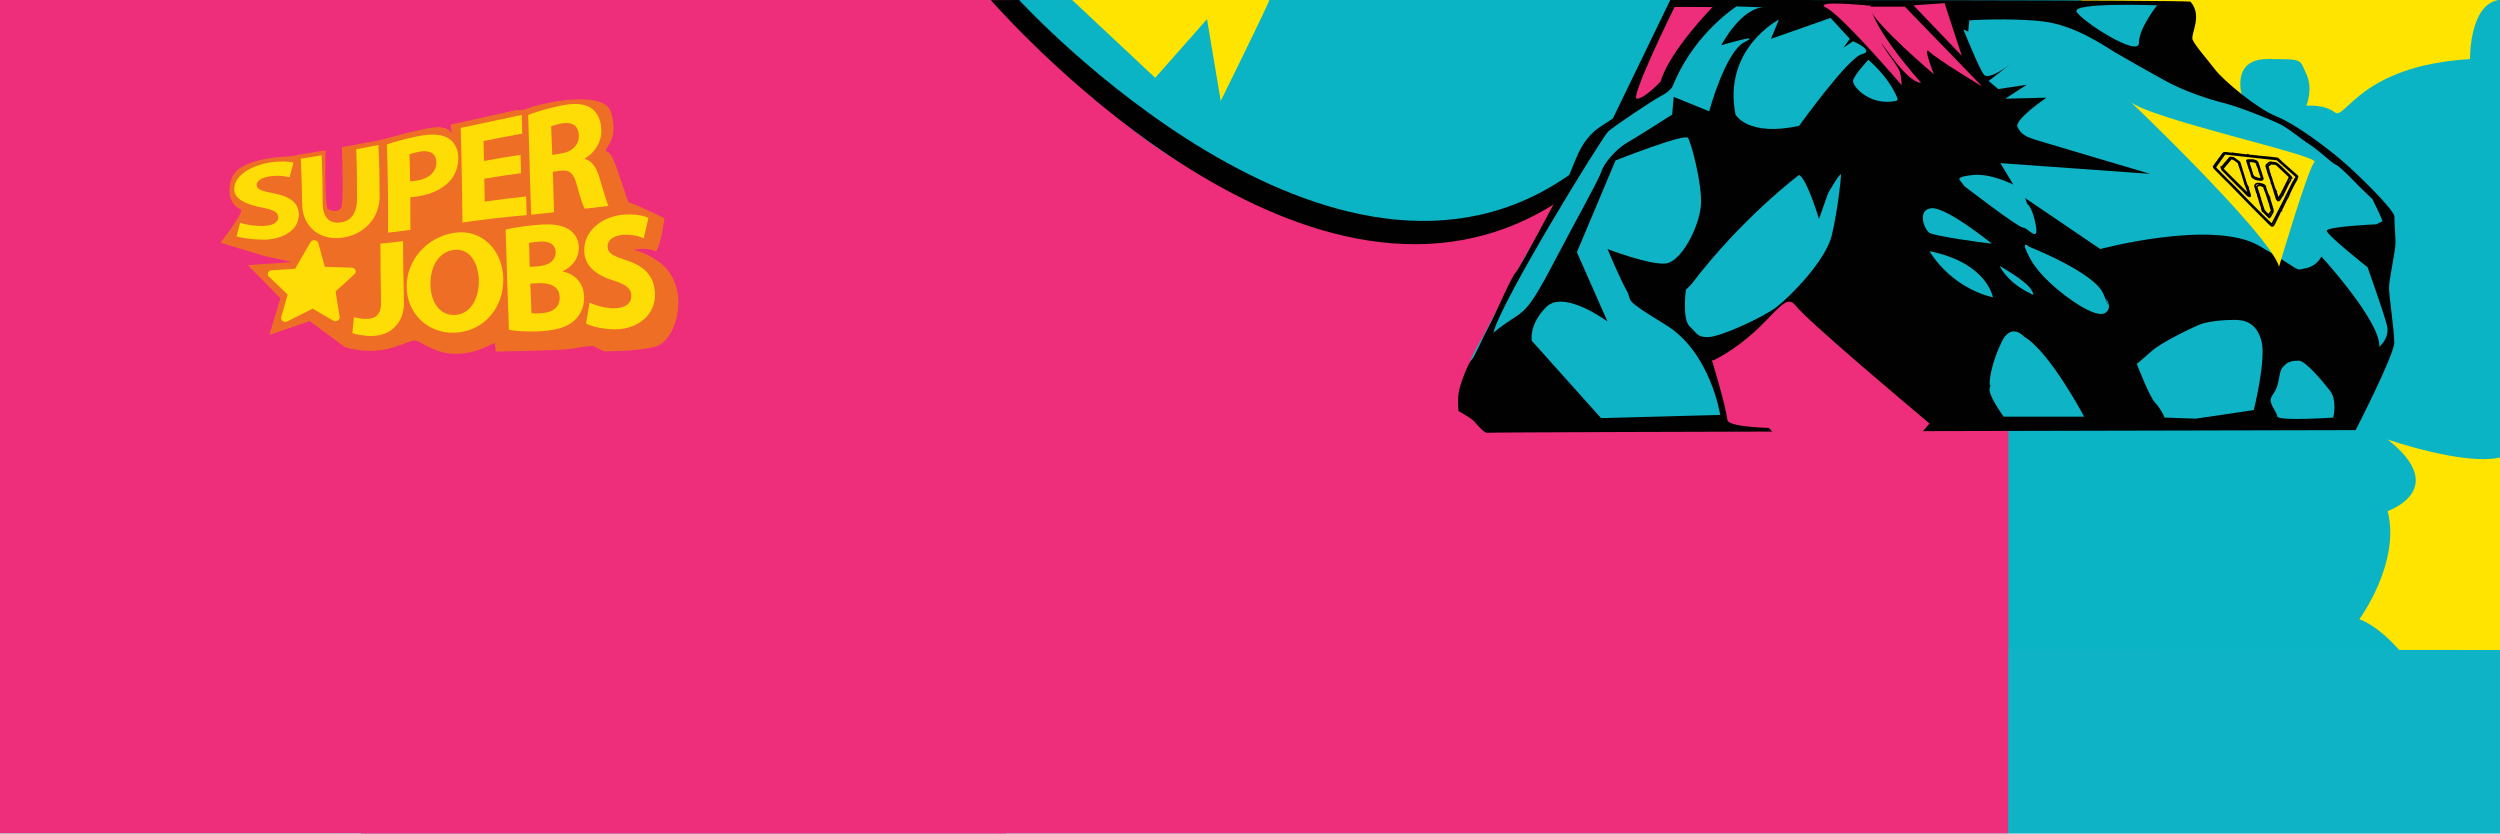
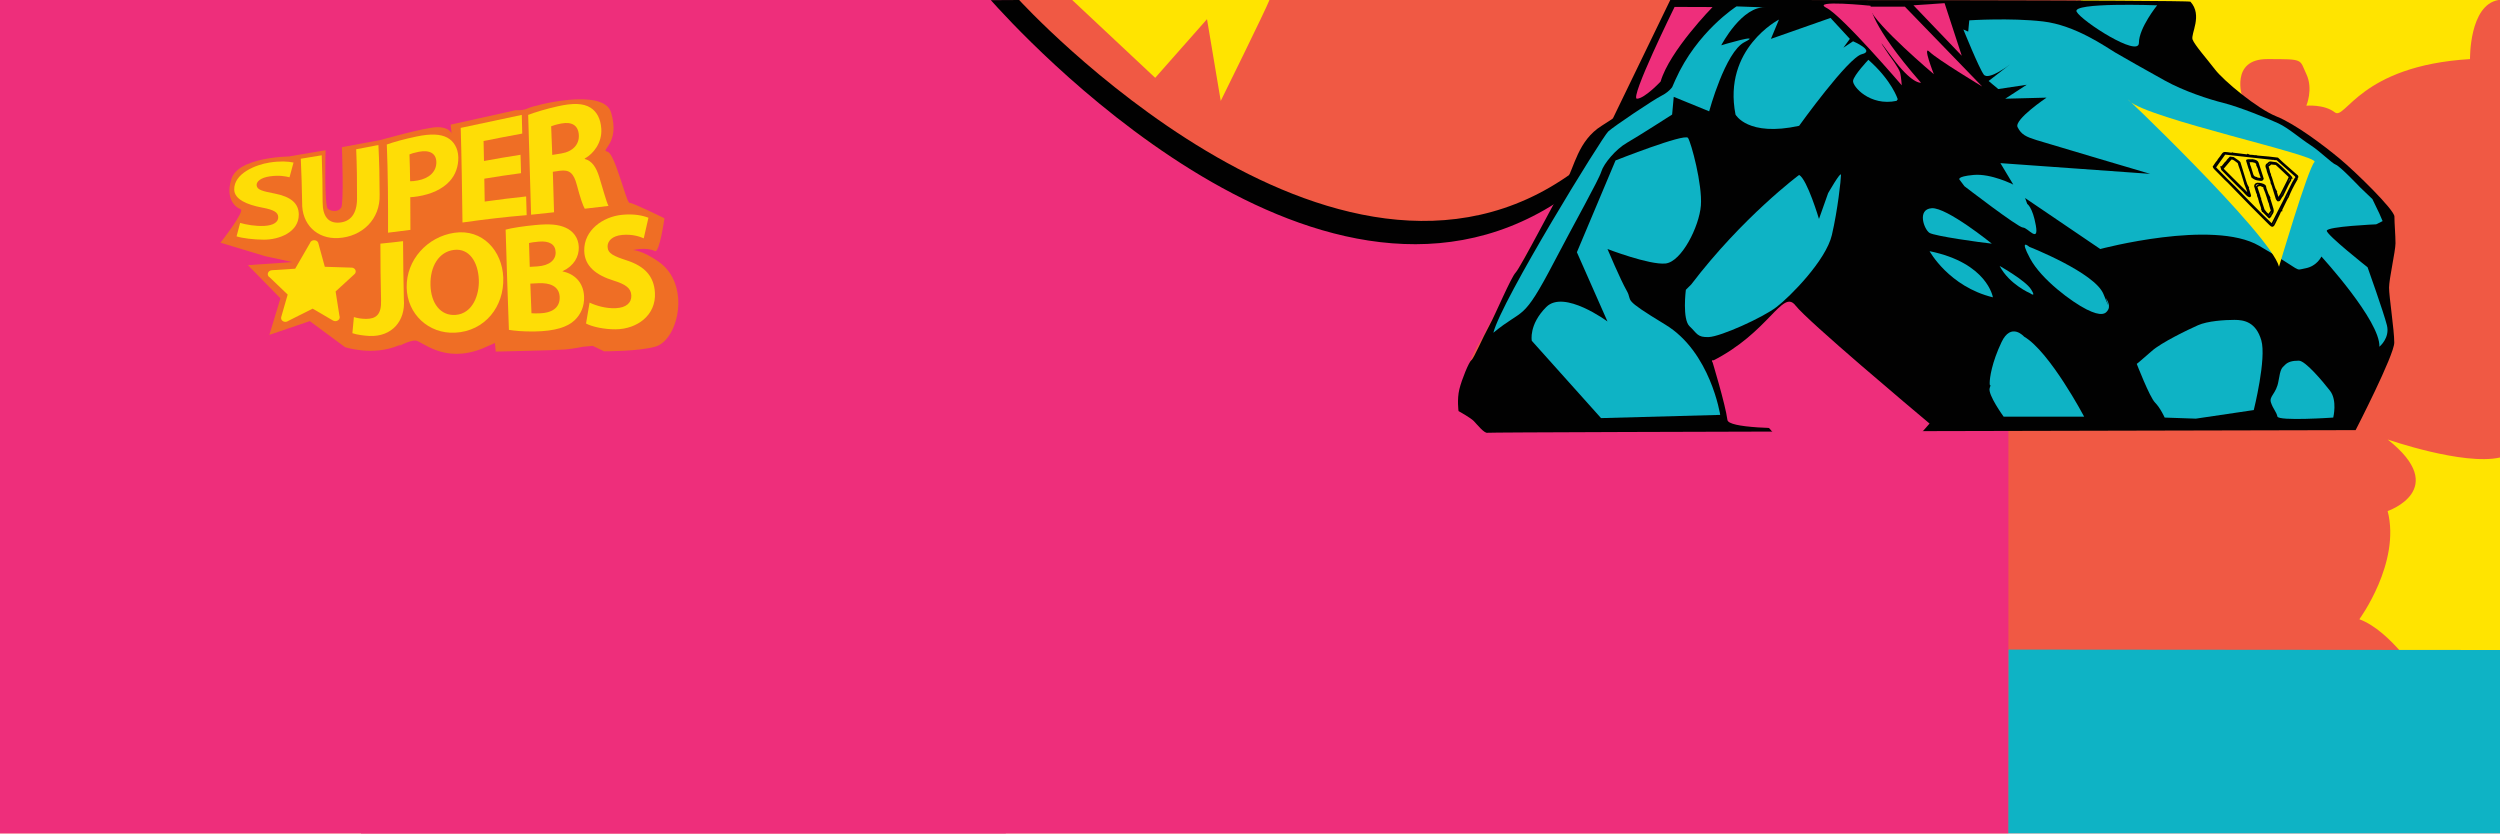
<svg xmlns="http://www.w3.org/2000/svg" version="1.1" id="Layer_1" x="0px" y="0px" width="1500px" height="500px" viewBox="0 0 1500 500" enable-background="new 0 0 1500 500" xml:space="preserve">
  <g>
-     <rect fill="#0AB4C5" width="1500" height="500" />
+     <rect fill="#F05944" width="1500" height="500" />
    <path id="XMLID_38_" fill="#FFE400" d="M1432.586,263.684c0,0,45.443,15.81,67.414,10.816V392l-47.44,15   c0,0-17.979-28.463-36.953-35.454c0,0,24.971-33.959,16.979-64.918C1432.586,306.628,1470.539,293.646,1432.586,263.684z" />
    <g id="XMLID_29_">
      <path id="XMLID_37_" fill="#FFE400" d="M1246.102,0c0,0-23.326,47.472,61.83,96.226c1.25,0.715,2.521,1.431,3.818,2.146" />
      <path id="XMLID_36_" fill="#FFE400" d="M1307.932,96.227l-4.186-10.836l16.012,5.991c0,0-5.338-20.973,27.753-27.964l-2.134-4.995    c0,0-7.475-22.971,14.943-22.971s19.215-0.001,23.483,8.988c4.271,8.988,0,18.977,0,18.977s10.677-0.999,17.081,3.995    c6.403,4.993,14.941-27.965,81.125-31.958c0,0-0.529-32.454,17.08-35.454h-250.646C1248.443,0,1264.082,67.115,1307.932,96.227z" />
    </g>
    <path id="XMLID_22_" fill="#FFE400" d="M243.69,33.954c0,0,145.315,160.296,149.809,163.292   c4.495,2.996,61.421,23.968,134.329,7.989s1.997-0.998,1.997-0.998l9.987-3.996l29.961-19.974l-64.418-1.498l51.935-28.464   c0,0-99.873-46.441-105.366-48.438s-19.975,9.986-24.469-10.487c0,0-68.912,6.491-72.907-44.444L243.69,33.954z" />
    <path id="XMLID_21_" fill="#FFE400" d="M464.472,53.991c0,0-3.464,15.075-10.955,18.82c-7.489,3.745,4.447,4.167,5.571,7.537   c1.124,3.37,142.669,28.862,142.669,28.862l-53.194-48.302l58.422,5.998l-17.605-45.689l-11.986,0.75c0,0-6.74,16.923-18.353,3.814   c0,0-55.804-0.782-80.523-19.782h-37.077l19.476,20.344c0,0,8.24-14.734,26.966-10.24c18.727,4.494,23.22,14.542,23.22,20.161   c0,5.618-0.375,26.186-26.965,26.186C484.134,62.45,469.153,62.043,464.472,53.991z" />
    <polygon id="XMLID_17_" fill="#FFE400" points="353.426,5.116 368.032,14.854 377.021,5.49  " />
    <path id="XMLID_16_" fill="#FFE400" d="M643.306,0l49.813,46.692l31.085-35.205l8.239,49.063c0,0,27.084-54.841,29.225-60.55   C760.75,0,643.306,0,643.306,0z" />
    <rect id="XMLID_15_" x="216.611" y="238.337" fill="#EE2E7B" width="988.436" height="261.722" />
    <path id="XMLID_89_" fill="#EE2E7B" d="M889.534,202.391l25.313-48.145l23.848-40.384C742.288,194.832,619.368,20.053,606.171,0   c-0.997,0.026-1.993-0.064-2.987,0L382.063,241.933l512.811,19.842l0.291-2.196l-6.137-6.249c0,0-13.422-3.574-13.678-7.299   c-0.255-3.725,0.66-9.778,3.601-18.212C881.743,219.799,880.472,217.255,889.534,202.391z" />
    <path id="XMLID_34_" fill="#010101" d="M1413.371,258.073c0,0,23.188-44.995,23.188-52.509c0-7.513-3.125-27.588-3.125-32.93   c0-5.344,3.863-22.019,3.863-26.694c0-4.675-0.643-12.013-0.643-16.02s-23.19-26.708-32.854-34.724   c-9.661-8.014-26.411-20.701-38.006-25.376c-11.595-4.675-31.563-21.369-36.717-28.048c-5.152-6.678-12.239-14.692-13.527-18.032   c-1.288-3.34,6.229-14.473-1.288-22.721C1313.335,0,1039.21,0,1039.21,0h-7.086c0,0-21.902,19.883-32.854,48.601   c0,0-23.672,17.79-38.164,26.806c-14.492,9.016-16.427,25.008-21.739,34.024c-5.314,9.016-27.057,51.074-29.953,54.08   c-2.899,3.005-12.078,25.034-15.943,32.047c-3.864,7.012-9.179,19.532-10.628,20.533c-1.449,1.002-5.798,11.519-7.247,17.53   c-1.448,6.01-0.481,13.021-0.481,13.021s7.246,4.006,9.18,6.01c1.933,2.002,6.28,7.514,8.213,7.013   C894.439,259.164,1413.371,258.073,1413.371,258.073z" />
    <path id="XMLID_33_" fill="#0EB3C5" d="M1399.938,250.542c0,0,2.576-10.307-1.933-16.104c-4.51-5.797-14.815-18.036-18.682-18.036   c-3.867,0-6.44,0.644-8.373,2.576c-1.935,1.933-2.576,1.933-3.865,9.663c-1.289,7.729-5.797,9.019-4.509,12.884   c1.287,3.865,3.22,5.475,3.863,8.373C1367.085,252.797,1399.938,250.542,1399.938,250.542z" />
    <path id="XMLID_32_" fill="#0EB3C5" d="M1317.484,251.188l34.783-5.152c0,0,7.729-30.919,4.51-41.87   c-3.222-10.951-10.308-12.239-16.104-12.239s-16.104,0.646-21.898,3.221c-5.799,2.576-21.901,10.307-27.699,15.46   c-5.797,5.153-9.02,7.729-9.02,7.729s7.729,19.969,10.95,23.19c3.222,3.22,5.798,9.018,5.798,9.018L1317.484,251.188z" />
    <path id="XMLID_31_" fill="#0EB3C5" d="M1427.635,208.028c0,0,6.442-5.153,4.51-12.883c-1.932-7.73-11.595-34.784-11.595-34.784   s-24.478-19.325-24.478-21.902s29.63-3.865,29.63-3.865l3.864-1.933l-1.933-4.509l-4.187-8.696l-7.408-7.085   c0,0-11.916-12.561-14.493-13.527c-2.577-0.966-9.019-7.73-15.46-11.917c-6.439-4.187-12.884-9.984-19.003-12.883   s-23.834-9.985-32.853-12.239c-9.02-2.254-23.834-7.086-35.429-13.527s-24.155-13.527-29.631-16.748   c-5.476-3.221-23.833-16.426-43.479-18.68c-19.646-2.255-44.125-0.645-44.125-0.645l-0.646,6.764l-2.897-1.288   c0,0,9.342,23.189,12.238,27.054c2.898,3.865,15.781-6.12,15.781-6.12L1193.16,48.6l5.798,4.831l17.069-2.577l-12.885,8.374   l24.801-0.645c0,0-19.646,13.205-17.393,17.714c2.254,4.51,5.153,5.798,11.272,7.73c6.118,1.933,68.28,20.291,68.28,20.291   l-89.858-6.441l7.729,12.883c0,0-13.205-6.764-23.834-5.797c-10.63,0.967-8.375,2.898-8.375,2.898l2.898,3.866   c0,0,32.207,24.799,35.105,24.799c2.897,0,9.661,9.662,7.729-1.288c-1.934-10.95-5.153-12.883-5.153-12.883l-1.288-3.543   l45.092,30.598c0,0,67.636-18.038,95.334-1.934c27.699,16.104,20.612,14.815,27.699,13.527c7.084-1.288,9.661-7.085,9.661-7.085   S1428.277,192.568,1427.635,208.028z" />
    <path id="XMLID_30_" fill="#0EB3C5" d="M1250.493,250c0,0-20.613-39.021-36.073-48.04c0,0-7.729-8.884-13.525,3.355   c-5.799,12.239-7.086,21.325-7.086,24.546c0,3.222,1.288-0.881,0,2.984c-1.289,3.865,8.373,17.155,8.373,17.155H1250.493   L1250.493,250z" />
    <path id="XMLID_28_" fill="#0EB3C5" d="M1032.124,248.932c0,0-5.797-37.683-32.853-54.109   c-27.056-16.426-19.324-13.527-23.188-20.291c-3.865-6.764-11.595-25.123-11.595-25.123s25.122,9.663,34.783,8.696   c9.662-0.967,20.291-22.223,21.258-34.784c0.967-12.562-5.797-37.684-7.729-40.582s-43.479,13.527-43.479,13.527l-23.189,55.075   l18.358,41.548c0,0-26.089-19.325-36.717-8.696c-10.631,10.628-8.696,20.291-8.696,20.291l41.548,46.379L1032.124,248.932z" />
    <path id="XMLID_27_" fill="#0EB3C5" d="M896.021,199.654c18.761-15.512,17.025-5.263,36.717-42.997   c11.595-22.224,26.569-48.795,28.021-53.626c1.45-4.831,8.696-13.527,15.46-17.392c6.766-3.865,27.057-16.909,27.057-16.909   l0.966-10.628l21.258,8.696c0,0,9.662-35.75,21.257-41.548s-14.011,1.933-14.011,1.933s12.562-24.156,27.055-22.707l-17.875-0.644   c0,0-23.833,15.138-36.717,44.125c-12.884,28.987-0.646,2.577-0.646,2.577s-2.254,4.188-7.407,6.764   c-5.153,2.576-28.665,18.358-32.207,21.579C961.402,82.096,900.852,180.33,896.021,199.654z" />
    <path id="XMLID_26_" fill="#0EB3C5" d="M1067.392,11.722c0,0-33.815,17.394-26.088,57.008c0,0,7.247,13.527,38.166,6.764   c0,0,29.47-41.065,37.685-42.997c8.213-1.933-5.313-7.73-5.313-7.73l-5.798,3.865l3.865-5.314l-11.596-12.561l-35.752,12.561   L1067.392,11.722z" />
    <path id="XMLID_25_" fill="#0EB3C5" d="M1121.018,35.878c0,0-8.694,9.179-9.179,12.561c-0.483,3.382,10.146,15.46,26.088,12.078   l0.726-0.966C1138.65,59.55,1135.27,48.438,1121.018,35.878z" />
    <path id="XMLID_24_" fill="#0EB3C5" d="M1079.47,104.963c0,0-33.816,25.122-64.735,65.704l-3.223,3.221   c0,0-2.255,17.715,2.254,21.901c4.512,4.187,4.512,6.765,11.597,6.442c7.086-0.323,32.208-11.595,40.582-18.037   s29.631-28.022,33.174-43.159c3.543-15.137,5.476-33.496,5.476-36.072c0-2.577-7.729,10.95-7.729,10.95l-5.477,15.459   C1091.387,131.373,1084.301,107.54,1079.47,104.963z" />
    <path id="XMLID_23_" fill="#0EB3C5" d="M1294.296,3.187c0,0-10.951,13.526-10.951,22.545s-34.139-12.883-37.358-18.68   C1242.764,1.255,1294.296,3.187,1294.296,3.187z" />
    <path id="XMLID_20_" fill="#0EB3C5" d="M1195.74,178.397c0,0-3.223-20.612-38.006-27.698   C1157.734,150.699,1169.33,171.955,1195.74,178.397z" />
    <path id="XMLID_19_" fill="#0EB3C5" d="M1195.096,146.189c0,0-27.054-21.901-36.072-21.257c-9.018,0.644-4.511,12.883-1.287,14.815   C1160.956,141.68,1188.654,145.545,1195.096,146.189z" />
    <path id="XMLID_18_" fill="#0EB3C5" d="M1217.641,148.122c0,0,39.293,15.458,44.447,28.342c5.153,12.884,1.449,2.416,1.449,2.416   s2.896,3.865,1.449,6.764c-1.449,2.899-4.35,4.348-13.045,0s-27.056-17.875-33.817-30.436S1217.158,147.8,1217.641,148.122z" />
    <path id="XMLID_14_" fill="#010101" d="M1039.21-0.001c0,0-20.614,13.18-38.005,46.72l-2.576,3.388   c0,0-14.493,10.503-19.646,14.229c-5.375,3.886-11.596,7.455-11.596,7.455l34.783-71.824L1039.21-0.001z" />
    <path id="XMLID_12_" fill="#EE2E7B" d="M1027.535,4.233c0,0-25.848,26.33-31.161,44.688c0,0-9.501,10.146-14.172,10.307   c-4.67,0.162,22.546-55.075,22.546-55.075L1027.535,4.233z" />
    <path id="XMLID_11_" fill="#FFE400" d="M1367.406,160.039c0,0,17.393-58.94,21.258-62.805   c3.865-3.865-100.488-26.088-111.117-36.717C1266.919,49.888,1362.576,140.714,1367.406,160.039z" />
    <path id="XMLID_10_" fill="#EE2E7B" d="M1027.226,216.672c34.347-17.21,42.194-43.533,50.046-33.409   c7.349,9.477,71.438,63.303,79.607,70.151c0.559,0.468,0.855,0.716,0.855,0.716L1135,280l-52.667,1.333L1027.226,216.672z" />
    <path id="XMLID_9_" fill="#EE2E7B" d="M1027.158,216.08c0,0,8.059,26.367,9.298,35.888c1.24,9.521,114.058,2.929,114.058,2.929" />
    <polygon id="XMLID_8_" fill="#EE2E7B" points="1166.752,1.899 1177.059,33.462 1148.072,3.187  " />
    <path id="XMLID_7_" fill="#EE2E7B" d="M1142.919,4l46.38,47.906c0,0-27.055-16.307-31.563-20.817   c-4.512-4.509,2.576,13.426,2.576,13.426s-34.783-29.277-38.648-39.583C1117.797-5.374,1121.34,4,1121.34,4H1142.919z" />
    <path id="XMLID_6_" fill="#EE2E7B" d="M1122.342,3.456c0,0-0.624,10.846,30.24,46.172c0,0-5.301,1.24-17.771-15.804   c-12.469-17.043-1.244-0.62-1.244-0.62s5.924,7.747,6.547,10.535c0.623,2.789,0.936,7.437,0.936,7.437   s-35.542-41.521-45.206-46.479C1086.177-0.262,1122.342,3.456,1122.342,3.456z" />
    <rect fill="#EE2E7B" width="603.5" height="500" />
    <path id="XMLID_5_" fill="#0EB3C5" d="M1199.766,159.555c0,0,15.461,8.696,18.844,14.011c3.382,5.314-0.483,2.416-0.483,2.416   S1205.563,170.667,1199.766,159.555z" />
    <path id="XMLID_1_" fill="#010101" d="M611.5,0l-17,0.097c14.694,16.396,193.309,214.726,339.007,121.721l9.96-18.225   C800.434,207.089,611.5,0,611.5,0z" />
    <g>
      <path fill="none" stroke="#010101" stroke-miterlimit="10" d="M1366.455,95.027c0.086,0.165,4.057,3.693,11.909,10.585    l0.155,0.508c-0.371,0.425-0.496,0.835-0.373,1.234c-2.373,4.051-4.162,7.64-5.369,10.768c-0.219,0.103-1.584,2.77-4.096,8.002    c0.11,0.016,0.188,0.083,0.224,0.203l-0.291,0.102c-0.03-0.1-0.093-0.156-0.188-0.169c-0.128,0.458-1.368,3.039-3.72,7.74    c-0.443,1.005-0.807,1.488-1.086,1.448c0.036,0.12-0.104,0.157-0.422,0.113c-0.355-0.05-1.545-1.131-3.57-3.244    c-4.525-4.444-12.039-12.09-22.533-22.935c-0.211-0.105-2.479-2.367-6.8-6.783c-1.271-1.169-1.987-2.022-2.151-2.56    c1.311-1.969,2.166-3.146,2.566-3.527c-0.029-0.157,0.465-0.85,1.483-2.08c1.196-1.871,1.981-2.781,2.355-2.729    c0.638-0.025,1.365,0.02,2.188,0.135l2.215,0.31l0.254-0.136l0.055,0.179l0.281-0.132c5.034,0.609,7.98,0.975,8.841,1.095    c-0.036-0.12,0.002-0.171,0.113-0.155c0.037,0.119,0.103,0.186,0.194,0.199l0.06-0.334c0.562,0.193,0.858,0.348,0.896,0.468    l1.881,0.092l2.383,0.333c0.093,0.013,0.122-0.04,0.086-0.159c0.111,0.016,0.188,0.083,0.225,0.202    C1359.387,94.199,1363.465,94.608,1366.455,95.027z M1363.684,95.439l-28.807-3.204l-5.846,8.243    c5.404,5.558,9.353,9.513,11.844,11.862l8.006,8.267c7.381,7.512,12.125,12.227,14.232,14.141l7.025-13.766l5.549-11.228    c1.229-2.172,1.908-3.258,2.033-3.26l-0.266-0.866c-3.727-3.227-7.48-6.554-11.268-9.981l-0.17-0.023l-1.522-0.07    c-0.112-0.016-0.184-0.073-0.214-0.173L1363.684,95.439z M1338.136,94.463l1.906,0.267c2.26,1.479,3.51,2.406,3.751,2.783    l3.375,11.021c0.543,1.771,1.008,2.971,1.396,3.597l-0.142-0.02l0.241,0.348c0.036,0.119,0.008,0.173-0.086,0.16l0.24,0.348    l1.354,4.42c0.049,0.16-0.058,0.306-0.321,0.441l-0.308-0.043c-0.579-0.081-1.707-1.106-3.384-3.075    c-1.537-1.396-5.852-5.725-12.939-12.988l-0.422-1.374c0.28,0.039,1.15-0.915,2.611-2.865c0.225,0.031,0.639-0.454,1.242-1.455    L1338.136,94.463z M1333.543,101.281l15.737,15.637l0.168,0.023l-0.046-0.149c-0.621-2.03-1.355-4.077-2.202-6.139l0.169,0.023    l-0.279-0.382l-2.434-7.944c-0.035-0.119-0.103-0.186-0.194-0.199c-0.036-0.12-0.009-0.172,0.085-0.159    c-0.436-1.128-0.74-1.98-0.917-2.558l-0.567-1.852c-1.777-1.43-2.922-2.181-3.427-2.252l-0.953-0.133L1333.543,101.281z     M1351.548,96.027l0.046,0.148c0.111,0.016,0.152-0.026,0.122-0.125c1.701,0.238,2.688,0.805,2.963,1.7    c1.052,3.14,1.896,5.744,2.528,7.814l0.512,1.673c-0.223,0.617-0.643,0.882-1.259,0.795l-1.937-0.271    c-1.047-0.146-2.117-0.669-3.217-1.564l-1.088-3.554c-0.08-0.259-0.196-0.495-0.352-0.707c-0.035-0.119-0.01-0.173,0.086-0.16    l-0.396-0.855l-1.398-4.569C1348.074,96.074,1349.204,95.965,1351.548,96.027z M1349.154,97.15l0.312,1.015l0.188,1.141    c0.111,0.016,0.187,0.083,0.223,0.203c-0.111-0.016-0.148,0.036-0.111,0.155c0.11,0.016,0.184,0.074,0.213,0.173l-0.168-0.024    l0.277,0.382l1.399,4.569c0.342,1.116,1.146,1.762,2.419,1.939c0.035,0.119,0.344,0.277,0.922,0.472    c0.15-0.093,0.291-0.131,0.422-0.113l0.363,0.223c1.005-0.05,1.415-0.373,1.23-0.97c-0.301-0.633-0.492-1.089-0.578-1.368    c-0.072-0.239-0.055-0.352,0.059-0.334l-0.424-0.86l-0.622-2.03c-0.037-0.12,0.001-0.171,0.112-0.155l-0.959-2.078l0.17,0.023    c-0.445-1.453-0.986-2.225-1.621-2.314l-1.484-0.379C1349.831,96.701,1349.051,96.811,1349.154,97.15z M1355.426,110.176    c2.225,0.313,3.458,0.865,3.702,1.661c0.15,0.784,0.241,1.225,0.271,1.324c0.896,2.641,1.558,4.296,1.977,4.965l-0.168-0.023    l0.277,0.381l2.123,6.929c0.391,1.274,0.037,2.463-1.055,3.568c0.092,0.299-0.211,0.799-0.906,1.502l-0.168-0.023    c-1.45-1.404-2.691-2.654-3.728-3.752l-0.169-0.023l-0.266-0.866l0.066-0.305l-0.168-0.023l0.067-0.305l-0.109-0.358    c-0.028-0.1-0.103-0.157-0.214-0.172c-0.037-0.12,0.001-0.171,0.113-0.156c-0.582-1.549-0.982-2.682-1.203-3.398l-0.055-0.179    l-0.197-1.171l-0.168-0.023c-0.031-0.1,0.01-0.142,0.123-0.126l-0.791-2.055l-0.055-0.179c-0.08-0.258-0.096-0.48-0.043-0.664    c-0.172-0.215-0.297-0.441-0.369-0.681l0.168,0.023l-0.277-0.382l-1.244-4.061C1353.109,110.442,1353.93,109.966,1355.426,110.176    z M1354.043,112.583c0.661,1.865,1.138,3.275,1.432,4.23l-0.142-0.02l0.25,0.378c0.089,0.584,0.198,1.085,0.327,1.503    c0.093,0.013,0.154,0.069,0.186,0.169c-0.094-0.013-0.121,0.04-0.086,0.16l0.143,0.02l-0.039,0.309    c0.5,1.633,1.22,3.839,2.16,6.62c0.896,1.288,1.883,2.351,2.963,3.188c-0.057-0.179,0.541-1.067,1.785-2.666l-0.832-2.717    l-0.48-2.011c-0.095-0.013-0.159-0.079-0.195-0.199l0.142,0.02l-0.241-0.348l-0.723-2.359c-0.764-2.489-1.48-4.485-2.156-5.991    c0.057-0.164,0.027-0.434-0.088-0.813c-0.965-0.458-1.728-0.784-2.285-0.977C1354.511,111.305,1353.807,111.807,1354.043,112.583z     M1362.314,97.362l3.336,0.467c1.099,0.611,3.764,3.033,7.994,7.265l1.148,1.304l0.102,0.329c-0.354-0.05-0.603,0.459-0.739,1.526    c-0.457,0.432-2.021,3.453-4.685,9.063c-0.148-0.021-0.772,0.92-1.871,2.825c-0.27,0.172-0.555,0.237-0.854,0.195    c-0.438-0.443-0.717-0.853-0.833-1.232l-2.442-7.974l-0.396-0.855l0.141,0.02l-0.239-0.348l-0.125-0.847l-0.143-0.02    c-0.036-0.12-0.008-0.172,0.086-0.159l-2.119-5.957c-0.182-0.939-0.365-1.718-0.556-2.335l-0.168-0.023    c-0.378-1.234-0.146-1.964,0.697-2.19C1361.292,97.648,1361.848,97.297,1362.314,97.362z M1362.4,98.175    c-0.146,0.399-0.748,0.915-1.807,1.548l0.622,2.031c0.142,0.458,0.272,1.067,0.397,1.828c0.175,0.215,0.301,0.452,0.38,0.71    c-0.046,0.204-0.052,0.365-0.015,0.484l0.168,0.023c0.031,0.1-0.01,0.142-0.121,0.126l0.688,1.726l1.454,4.749    c0.445,1.453,0.859,2.483,1.242,3.089l-0.143-0.021l0.24,0.348l1.354,4.419l0.338,0.047c-0.1-0.318,0.414-1.275,1.535-2.872    c3.33-6.469,5.014-9.912,5.047-10.326c-5.305-5.049-8.06-7.588-8.266-7.617C1364.134,98.371,1363.094,98.272,1362.4,98.175z" />
    </g>
    <polygon id="XMLID_41_" fill="#0EB3C5" points="1500,500 1205,500 1205.125,389.75 1500,390  " />
    <g id="XMLID_56_">
      <path id="XMLID_132_" fill="#EF6E25" d="M173.424,93.843c10.375,0.195-29.502-1.785-34.493,13.312    c-3.711,11.226,1.538,16.961,5.442,18.354c2.892,1.032-12.08,20.102-12.08,20.102l26.736,8.076l16.474,3.575l-26.755,1.826    l19.516,19.904l-6.643,21.928l24.242-8.256l21.131,15.607c0,0,16.595,5.61,32.237-1.039c3.815-1.623-1.814,1.466-1.814,1.466    s8.024-4.645,11.953-4.356c3.927,0.287,16.904,14.044,40.102,4.743l7.495-3.292l0.477,5.155c0,0,36.346-0.762,41.503-1.238    c5.156-0.478,10.899-1.66,10.899-1.66l5.798-0.535l6.807,3.27c0,0,21.07,0.078,30.952-2.862    c13.53-4.025,21.425-37.136,1.788-50.883c-9.863-6.904-15.357-7.005-15.357-7.005s7.96-1.997,13.134,0.609    c2.728,1.374,5.688-19.643,5.688-19.643s-18.992-9.452-20.924-9.274c-1.936,0.181-8.727-29.886-13.359-30.757    c-4.631-0.874,7.88-4.646,2.285-23.444c-4.538-15.244-46.71-4.17-49.814-2.582c-3.104,1.586-7.361,1.151-7.361,1.151    l-39.117,8.694l0.596,5.282c0,0-1.322-3.78-8.473-3.77c-7.152,0.014-34.236,7.721-34.236,7.721l-23.104,4.289    c0,0,1.28,33.859-0.471,36.373c-1.851,2.657-5.729,2.247-7.908,0.674c-2.348-1.694-1.421-35.212-1.421-35.212L173.424,93.843z" />
      <g id="XMLID_70_">
        <g id="XMLID_4_">
          <path fill="#FEDD06" d="M144.07,133.755c3.713,1.04,9.169,2.061,14.468,1.789c5.707-0.293,8.517-2.376,8.401-5.344      c-0.111-2.833-2.688-4.344-9.509-5.619c-9.414-1.76-16.753-5.034-16.897-10.786c-0.245-9.733,12.913-14.994,21.223-16.274      c6.319-0.973,11.022-0.713,14.361,0.013c-0.958,3.561-1.442,5.329-2.412,8.84c-2.24-0.6-6.215-1.347-11.725-0.575      c-5.51,0.772-8.153,3.102-8.007,5.351c0.178,2.764,3.581,3.567,10.802,4.972c9.86,1.917,14.442,5.955,14.494,12.561      c0.084,10.787-12.014,15.173-21.028,15.125c-6.024-0.032-12.815-0.866-16.297-1.99      C142.798,138.606,143.222,136.994,144.07,133.755z" />
          <path fill="#FEDD06" d="M193.034,93.179c0.357,9.388,0.518,18.782,0.536,28.176c0.024,8.475,3.43,12.663,9.926,12.216      c6.663-0.458,10.69-5.175,10.723-14.336c0.049-9.894-0.084-19.79-0.503-29.675c5.241-0.967,7.984-1.494,13.327-2.558      c0.519,9.891,0.722,19.795,0.737,29.699c0.491,14.862-10.521,25.352-24.82,26.13c-12.824,0.698-21.984-8.319-21.675-21.268      c-0.198-10.59-0.342-15.841-0.813-26.326C185.487,94.428,187.985,94.021,193.034,93.179z" />
          <path fill="#FEDD06" d="M232.087,86.706c4.093-1.458,9.855-3.126,18.008-4.832c8.24-1.725,14.195-1.474,18.234,0.69      c3.845,2.06,6.535,6.251,6.654,11.787c0.119,5.536-1.727,10.6-5.175,14.366c-4.466,4.877-11.187,7.824-19.075,9.106      c-1.753,0.285-3.333,0.457-4.564,0.491c0.057,7.825,0.057,11.744,0.079,19.612c-5.337,0.719-8.014,1.066-13.417,1.688      C232.872,121.96,232.796,104.348,232.087,86.706z M246.069,108.747c1.143,0.047,2.543-0.113,4.468-0.449      c7.086-1.235,11.403-5.411,11.272-11.105c-0.118-5.117-3.98-7.415-10.626-6.107c-2.711,0.533-4.538,1.133-5.493,1.563      C245.912,99.079,245.977,102.299,246.069,108.747z" />
          <path fill="#FEDD06" d="M312.627,103.903c-9.029,1.201-13.321,1.89-22.039,3.312c0.096,5.482,0.141,8.224,0.237,13.722      c9.792-1.391,14.745-1.93,24.853-3.066c0.129,4.48,0.195,6.722,0.325,11.217c-12.883,1.055-25.719,2.604-38.517,4.409      c-0.232-18.926-0.5-37.844-1.058-56.764c12.216-2.589,24.429-5.189,36.643-7.793c0.104,4.487,0.161,6.726,0.274,11.199      c-9.444,1.726-13.976,2.65-23.202,4.466c0.108,4.8,0.157,7.195,0.248,11.99c8.698-1.558,12.941-2.35,21.929-3.734      C312.442,97.278,312.504,99.486,312.627,103.903z" />
          <path fill="#FEDD06" d="M316.906,68.942c4.324-1.643,10.754-3.604,17.888-5.191c8.808-1.96,15.054-1.93,19.537,0.881      c3.752,2.352,6.067,6.624,6.447,12.673c0.522,8.393-4.74,14.975-9.916,17.795c0.005,0.114,0.007,0.172,0.012,0.286      c4.336,1.124,6.877,5.056,8.64,10.729c2.161,6.955,4.324,15.097,5.579,17.436c-5.691,0.667-8.541,1.008-14.232,1.683      c-1.056-1.662-2.774-6.707-4.723-14.139c-1.963-7.496-4.61-9.363-10.253-8.632c-1.674,0.245-2.511,0.366-4.185,0.607      c0.314,9.729,0.453,14.571,0.727,24.298c-5.511,0.614-8.267,0.914-13.776,1.463C318.077,108.867,317.477,88.905,316.906,68.942z       M331.355,92.959c2.174-0.349,3.261-0.524,5.434-0.878c6.881-1.12,10.798-5.39,10.515-11.003      c-0.299-5.9-4.271-8.165-10.471-6.986c-3.282,0.624-5.166,1.298-6.142,1.675C330.979,82.675,331.111,86.109,331.355,92.959z" />
          <path fill="#FEDD06" d="M228.233,146.189c5.485-0.532,8.199-0.841,13.6-1.498c0.059,11.652,0.208,23.288,0.484,34.937      c1.064,13.117-7.391,22.49-20.533,21.954c-3.126-0.127-7.561-0.717-10.351-1.662c0.309-3.869,0.491-5.805,0.901-9.681      c1.933,0.62,4.5,1.08,7.27,1.091c5.908,0.024,9.322-2.503,9.038-11.021C228.364,168.93,228.242,157.572,228.233,146.189z" />
          <path fill="#FEDD06" d="M301.956,166.563c0.617,17.433-11.072,32.176-28.93,33.055c-15.847,0.78-28.718-11.186-29.021-27.09      c-0.316-16.625,12.444-30.47,28.607-32.856C289.497,137.178,301.388,150.514,301.956,166.563z M258.284,170.905      c0.236,11.114,6.089,18.714,15.064,18.039c10.343-0.778,14.301-12.147,13.951-21.084c-0.41-10.468-5.626-19.055-14.911-17.919      C263.279,151.056,258.05,159.876,258.284,170.905z" />
          <path fill="#FEDD06" d="M303.378,137.789c3.601-1.037,10.983-2.119,17.917-2.772c8.483-0.799,13.768-0.389,18.252,1.672      c4.198,1.93,7.565,5.858,7.731,11.594c0.163,5.642-2.854,11.238-9.691,14.395c0.002,0.075,0.002,0.112,0.005,0.188      c7.087,1.446,12.464,6.555,12.858,14.989c0.274,5.912-2.017,10.813-5.675,14.297c-4.241,4.036-11.701,6.559-24.103,6.733      c-6.939,0.098-12.156-0.437-15.325-0.964C304.627,177.878,303.94,157.835,303.378,137.789z M317.855,160.128      c1.822-0.108,2.733-0.167,4.559-0.286c7.293-0.479,11.109-3.889,10.97-8.529c-0.143-4.732-3.769-6.875-10.06-6.346      c-3.01,0.253-4.735,0.57-5.916,0.842C317.579,151.508,317.667,154.368,317.855,160.128z M318.879,187.943      c1.386,0.154,3.041,0.108,5.428,0.026c6.335-0.218,11.79-3.028,11.498-9.798c-0.278-6.485-5.929-8.62-12.865-8.241      c-1.897,0.104-2.848,0.152-4.745,0.243C318.441,177.21,318.573,180.757,318.879,187.943z" />
          <path fill="#FEDD06" d="M353.748,181.56c3.853,1.836,9.737,3.613,15.68,3.353c6.4-0.28,9.592-3.321,9.363-7.737      c-0.217-4.215-3.26-6.543-10.735-8.859c-10.302-3.192-17.307-8.587-17.512-17.783c-0.278-12.481,11.256-20.549,22.74-21.651      c6.871-0.66,12.085,0.315,15.778,1.76c-1.123,4.953-1.688,7.418-2.809,12.349c-2.494-1.091-6.92-2.585-12.938-2.034      c-6.021,0.551-8.863,3.708-8.771,7.063c0.115,4.122,3.658,5.653,11.665,8.273c10.916,3.572,16.187,9.687,16.747,19.326      c0.794,13.616-10.835,21.852-23.487,21.967c-6.941,0.063-14.222-1.537-17.849-3.469      C352.439,189.063,352.867,186.553,353.748,181.56z" />
        </g>
      </g>
      <g id="XMLID_61_">
        <path id="XMLID_69_" fill="#FEDD06" d="M212.484,164.685l-11.117,10.192l2.296,14.602c0.411,0.936,0.098,2.013-0.773,2.666     c-0.436,0.326-0.96,0.509-1.5,0.543c-0.534,0.035-1.078-0.079-1.555-0.347l-12.24-7.156l-14.697,7.379     c-0.873,0.654-2.107,0.735-3.056,0.198c-0.945-0.533-1.395-1.559-1.111-2.541l3.872-13.476l-10.744-10.299     c-0.949-0.535-1.4-1.562-1.114-2.544c0.288-0.98,1.242-1.697,2.365-1.769l14.002-0.91l8.854-15.323     c0.288-0.981,1.24-1.695,2.366-1.768c1.125-0.074,2.163,0.51,2.573,1.449l3.985,14.489l15.795,0.499     c1.124-0.073,2.163,0.511,2.575,1.449C213.67,162.957,213.355,164.03,212.484,164.685z" />
      </g>
    </g>
  </g>
</svg>
